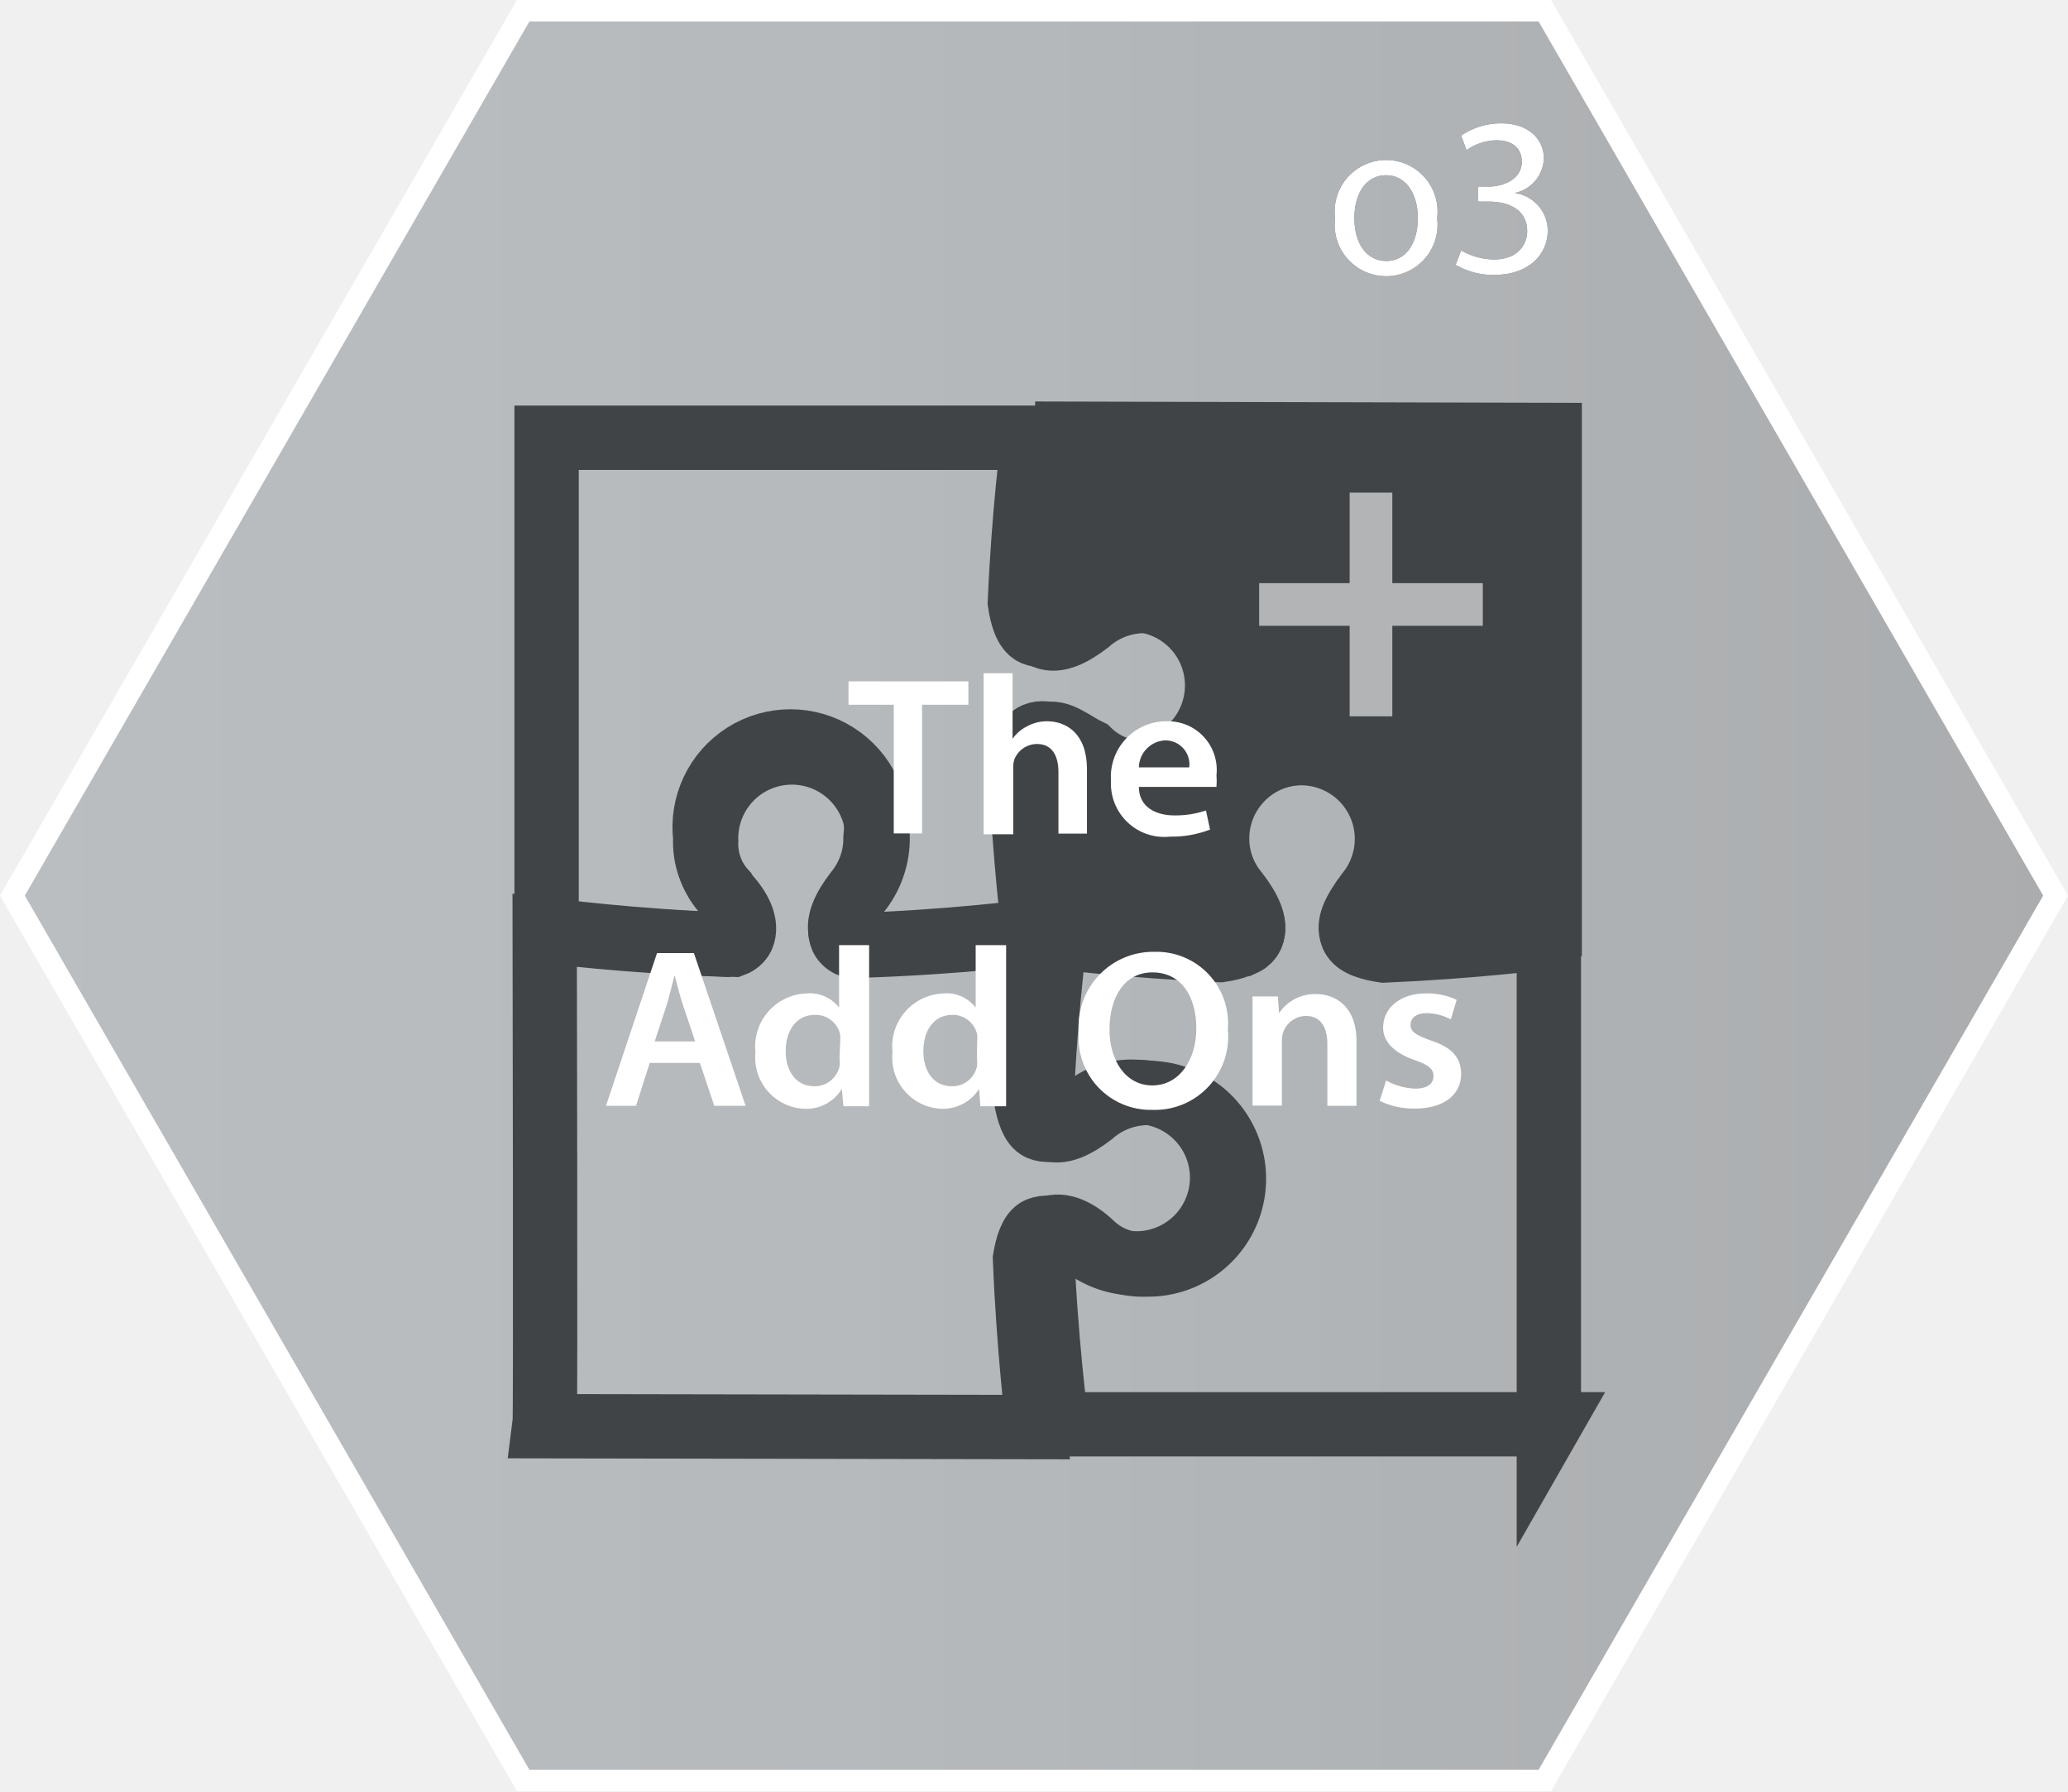
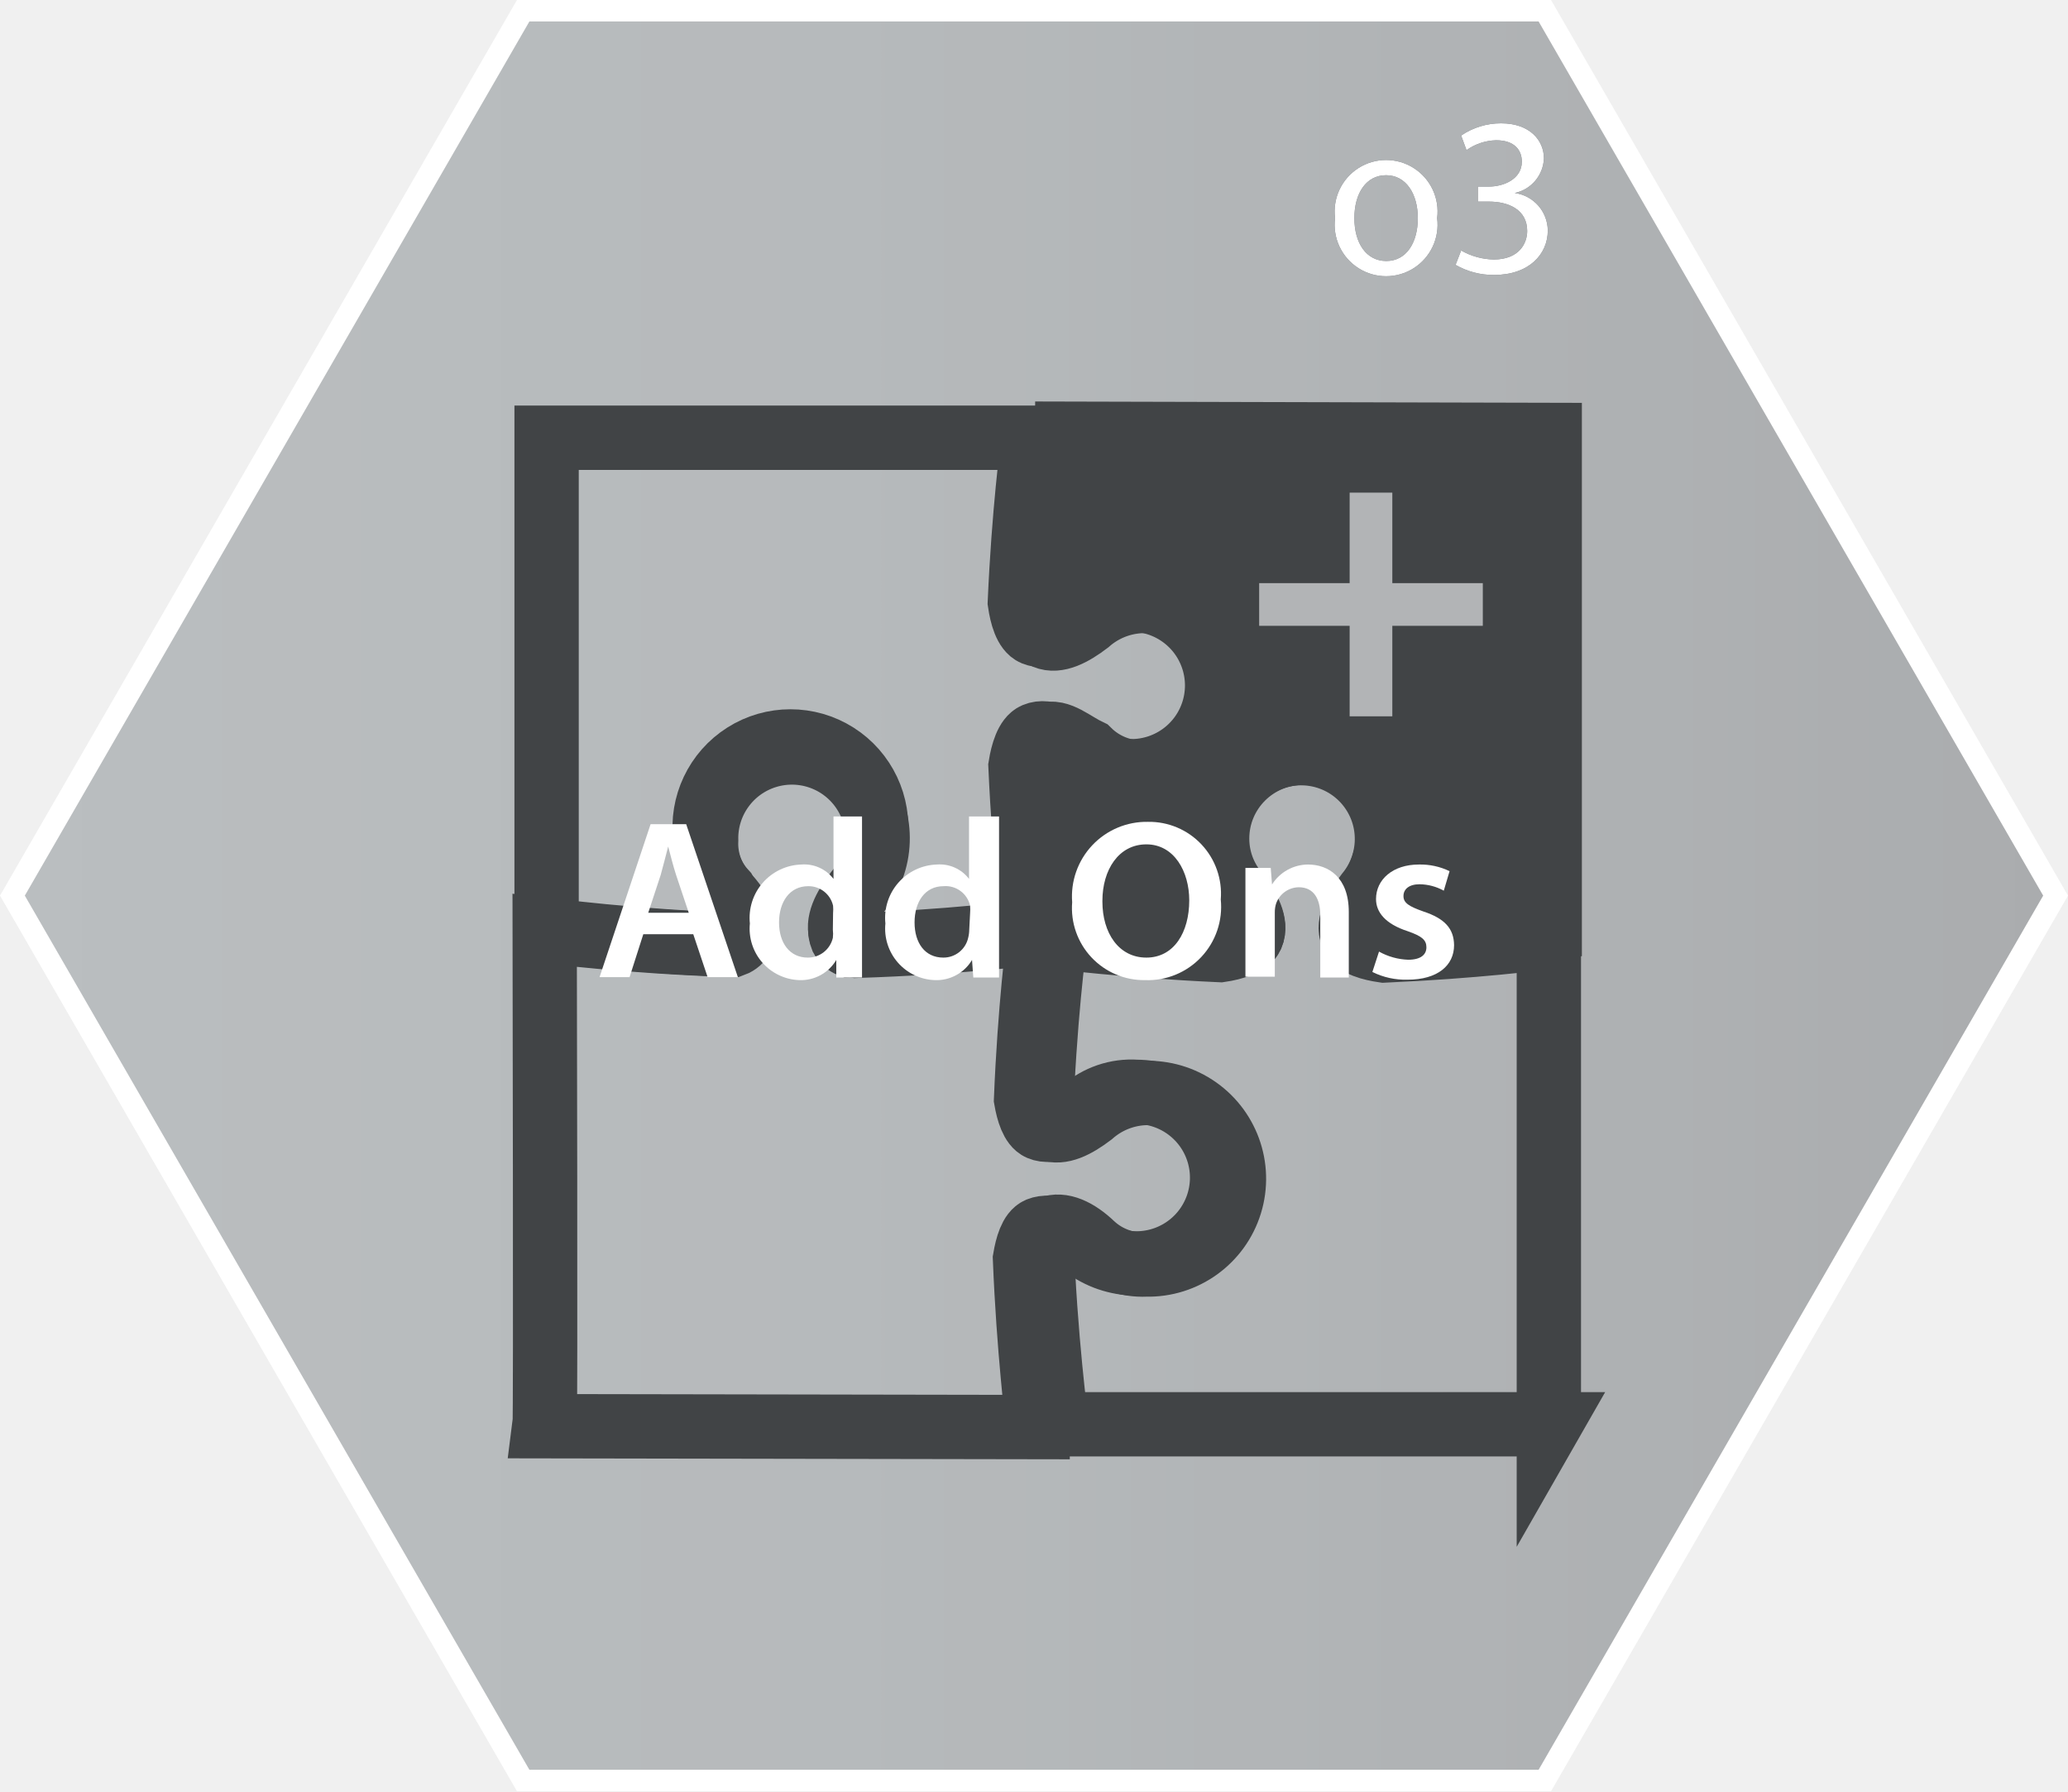
<svg xmlns="http://www.w3.org/2000/svg" viewBox="0 0 96.44 83.52">
  <defs>
    <style>.cls-1,.cls-6{stroke:#fff;}.cls-1,.cls-3,.cls-4,.cls-6{stroke-miterlimit:10;}.cls-1{fill:url(#linear-gradient);}.cls-2{fill:#393e46;}.cls-3{fill:none;}.cls-3,.cls-4{stroke:#4e4e4e;stroke-width:3px;}.cls-4{fill:#4e4e4e;}.cls-5{fill:#efeeee;}.cls-6{fill:#222a31;opacity:0.3;}.cls-7{fill:#fff;}</style>
    <linearGradient id="linear-gradient" x1="0.58" y1="41.76" x2="95.86" y2="41.76" gradientUnits="userSpaceOnUse">
      <stop offset="0" stop-color="#fbfcfc" />
      <stop offset="0.41" stop-color="#f5f6f6" />
      <stop offset="0.96" stop-color="#e5e4e4" />
      <stop offset="1" stop-color="#e4e3e3" />
    </linearGradient>
  </defs>
  <g id="Layer_2" data-name="Layer 2">
    <g id="_05_buttons" data-name="05 buttons">
      <polygon class="cls-1" points="24.4 83.02 0.58 41.76 24.4 0.5 72.04 0.5 95.86 41.76 72.04 83.02 24.4 83.02" />
      <path class="cls-2" d="M62.26,10.17a2.4,2.4,0,1,1,4.76,0,2.4,2.4,0,1,1-4.76,0Zm3.86,0c0-1.13-.55-2-1.48-2s-1.48.84-1.48,2,.55,2,1.49,2S66.12,11.31,66.12,10.17Z" />
      <path class="cls-2" d="M68.14,11.68a3.18,3.18,0,0,0,1.52.42c1.18,0,1.56-.75,1.56-1.33,0-1-.88-1.37-1.78-1.37h-.52V8.7h.52c.68,0,1.53-.35,1.53-1.16,0-.55-.35-1-1.2-1A2.49,2.49,0,0,0,68.39,7l-.25-.68A3.29,3.29,0,0,1,70,5.75c1.35,0,2,.8,2,1.64A1.72,1.72,0,0,1,70.64,9V9a1.78,1.78,0,0,1,1.54,1.75c0,1.1-.87,2.07-2.51,2.07a3.53,3.53,0,0,1-1.79-.47Z" />
      <path class="cls-3" d="M48.39,66.54c0-.36-.42-3.58-.59-7.85.1-.59.28-1.22.64-1.37.57-.23,1.29.13,2,.67h0A4,4,0,1,0,53,50.91a3.4,3.4,0,0,0-2.51.86h0c-.7.67-1.44,1.08-2,.84-.35-.15-.54-.77-.64-1.35.17-4.21.57-7.37.63-7.78-.11,0-3.74.47-8.53.62a1.07,1.07,0,0,1-.7-.49c-.24-.57.13-1.29.67-2h0a3.93,3.93,0,0,0,.91-2.55,4,4,0,1,0-7.94,0,3.42,3.42,0,0,0,.89,2.5h0c.34.7,1.05,1.44.81,2a1.17,1.17,0,0,1-.73.49c-4.59-.16-8.11-.6-8.46-.65,0,.07.05,22.74,0,23.1Z" />
      <path class="cls-4" d="M49.11,20.25h0s-.52,4-.64,9.22a.54.54,0,0,0,.27.23c.57.24,1.29-.14,2-.68h0a4,4,0,1,1,2.55,7,3.51,3.51,0,0,1-2.51-1h0c-.7-.33-1.43-1-2-.75-.11.05-.17.17-.25.28.15,5,.67,8.73.67,8.73v0S53,43.87,58,44a.76.76,0,0,0,.37-.36c.24-.57-.14-1.29-.68-2h0a3.92,3.92,0,0,1-.93-2.54,4,4,0,0,1,4-4,4,4,0,0,1,4,4,5.84,5.84,0,0,1-.85,2.51h0c-.67.7-1.09,1.43-.85,2a.76.76,0,0,0,.38.37c5-.16,8.83-.7,8.83-.7v-23l-24-.06" />
      <path class="cls-3" d="M72.23,66.48V43.68c-.34.06-3.54.46-7.69.64-.62-.09-1.28-.27-1.45-.65-.24-.57.13-1.29.67-2h0a4,4,0,1,0-7.08-2.55,3.36,3.36,0,0,0,.84,2.5h0c.67.7,1.09,1.45.85,2-.16.38-.84.59-1.46.68-4.43-.2-7.68-.62-7.68-.62h0a.84.84,0,0,1,0-.12c-.08.6-.54,4.13-.69,8.69a.79.79,0,0,0,.36.38c.57.24,1.29-.13,2-.67h0a4,4,0,1,1,2.55,7,3.45,3.45,0,0,1-2.51-.92h0c-.7-.67-1.43-1-2-.77a.86.86,0,0,0-.37.42c.15,4.59.7,8.72.7,8.72h23Z" />
      <path class="cls-3" d="M25.49,43.36v0s4.13.55,8.71.69a.78.78,0,0,0,.42-.37c.24-.56-.1-1.3-.77-2h0a3.44,3.44,0,0,1-.92-2.5,4,4,0,1,1,7,2.55h0c-.54.69-.91,1.41-.67,2a.76.76,0,0,0,.39.35c4.56-.15,8.09-.6,8.69-.68h-.13v0s-.42-3.24-.62-7.68c.1-.62.3-1.3.68-1.46.57-.24,1.32.19,2,.85h0a3.39,3.39,0,0,0,2.51.85,4,4,0,1,0-2.56-7.09h0c-.69.54-1.41.91-2,.67-.38-.16-.57-.83-.66-1.45.18-4.15.59-7.35.65-7.68H25.49Z" />
      <rect class="cls-5" x="58.72" y="27.19" width="10.43" height="1.99" />
      <rect class="cls-5" x="62.94" y="22.97" width="1.99" height="10.43" />
    </g>
    <g id="_05_moused_over_buttons" data-name="05 moused over buttons">
      <polygon class="cls-6" points="24.4 83.02 0.58 41.76 24.4 0.5 72.04 0.5 95.86 41.76 72.04 83.02 24.4 83.02" />
      <path class="cls-7" d="M62.26,10.17a2.4,2.4,0,1,1,4.76,0,2.4,2.4,0,1,1-4.76,0Zm3.86,0c0-1.13-.55-2-1.48-2s-1.48.84-1.48,2,.55,2,1.49,2S66.12,11.31,66.12,10.17Z" />
      <path class="cls-7" d="M68.14,11.68a3.18,3.18,0,0,0,1.52.42c1.18,0,1.56-.75,1.56-1.33,0-1-.88-1.37-1.78-1.37h-.52V8.7h.52c.68,0,1.53-.35,1.53-1.16,0-.55-.35-1-1.2-1A2.49,2.49,0,0,0,68.39,7l-.25-.68A3.29,3.29,0,0,1,70,5.75c1.35,0,2,.8,2,1.64A1.72,1.72,0,0,1,70.64,9V9a1.78,1.78,0,0,1,1.54,1.75c0,1.1-.87,2.07-2.51,2.07a3.53,3.53,0,0,1-1.79-.47Z" />
-       <path class="cls-7" d="M41.68,32.86H39.57V31.77h5.59v1.09H43v6H41.68Z" />
-       <path class="cls-7" d="M45.87,31.39h1.35v3.06h0a1.79,1.79,0,0,1,.67-.58,1.92,1.92,0,0,1,.93-.24c.92,0,1.87.58,1.87,2.24v3H49.36V36c0-.74-.28-1.31-1-1.31a1.14,1.14,0,0,0-1.06.73,1.23,1.23,0,0,0-.05.39V38.9H45.87Z" />
-       <path class="cls-7" d="M53.11,36.69c0,.93.78,1.33,1.65,1.33a4.42,4.42,0,0,0,1.48-.23l.19.89a4.92,4.92,0,0,1-1.86.33,2.49,2.49,0,0,1-2.76-2.61,2.59,2.59,0,0,1,2.62-2.77,2.27,2.27,0,0,1,2.3,2.51,3.45,3.45,0,0,1,0,.55Zm2.35-.91a1.12,1.12,0,0,0-1.11-1.26,1.29,1.29,0,0,0-1.24,1.26Z" />
-       <path class="cls-7" d="M30.3,49.56l-.64,2h-1.4l2.38-7.12h1.72l2.41,7.12H33.31l-.67-2Zm2.12-1-.59-1.76c-.14-.43-.26-.92-.37-1.33h0c-.11.41-.23.91-.35,1.33l-.58,1.76Z" />
-       <path class="cls-7" d="M40.53,44.07v6.06c0,.53,0,1.1,0,1.45h-1.2l-.07-.81h0a1.93,1.93,0,0,1-1.73.93,2.39,2.39,0,0,1-2.3-2.63,2.48,2.48,0,0,1,2.4-2.75,1.72,1.72,0,0,1,1.5.66h0V44.07Zm-1.35,4.51a2.07,2.07,0,0,0,0-.35A1.17,1.17,0,0,0,38,47.32c-.87,0-1.36.74-1.36,1.69s.49,1.64,1.34,1.64a1.19,1.19,0,0,0,1.17-.92,1.48,1.48,0,0,0,0-.38Z" />
-       <path class="cls-7" d="M46.92,44.07v6.06c0,.53,0,1.1,0,1.45h-1.2l-.06-.81h0a2,2,0,0,1-1.74.93,2.39,2.39,0,0,1-2.3-2.63A2.48,2.48,0,0,1,44,46.32a1.72,1.72,0,0,1,1.5.66h0V44.07Zm-1.35,4.51a2.09,2.09,0,0,0,0-.35,1.17,1.17,0,0,0-1.16-.91c-.87,0-1.35.74-1.35,1.69s.48,1.64,1.34,1.64a1.18,1.18,0,0,0,1.16-.92,1.46,1.46,0,0,0,0-.38Z" />
-       <path class="cls-7" d="M57.26,48a3.42,3.42,0,0,1-3.53,3.75,3.36,3.36,0,0,1-3.42-3.63,3.48,3.48,0,0,1,3.53-3.74A3.34,3.34,0,0,1,57.26,48ZM51.74,48c0,1.46.76,2.61,2,2.61s2.05-1.17,2.05-2.66-.7-2.61-2.05-2.61S51.74,46.57,51.74,48Z" />
-       <path class="cls-7" d="M58.41,48c0-.6,0-1.09,0-1.54h1.18l.06.78h0a2,2,0,0,1,1.71-.89c.93,0,1.9.58,1.9,2.21v3H61.9V48.67c0-.74-.29-1.3-1-1.3a1.14,1.14,0,0,0-1.06.76,1.33,1.33,0,0,0-.06.42v3H58.41Z" />
-       <path class="cls-7" d="M64.64,50.38a3,3,0,0,0,1.36.38c.59,0,.85-.25.85-.58s-.21-.52-.87-.75c-1-.34-1.48-.89-1.48-1.51,0-.91.78-1.6,2-1.6a3.14,3.14,0,0,1,1.43.3l-.27.91a2.53,2.53,0,0,0-1.13-.29c-.49,0-.75.23-.75.55s.25.47.93.72c1,.32,1.42.8,1.43,1.56,0,.94-.76,1.62-2.17,1.62a3.61,3.61,0,0,1-1.63-.36Z" />
+       <path class="cls-7" d="M30,43.56l-.64,2h-1.4l2.38-7.13H32l2.41,7.13H33l-.67-2Zm2.12-1-.59-1.76c-.14-.43-.26-.92-.37-1.33h0c-.11.41-.23.91-.35,1.33l-.58,1.76Z" />
+       <path class="cls-7" d="M40.2,38.07v6.06c0,.53,0,1.1,0,1.45h-1.2L39,44.76h0a1.92,1.92,0,0,1-1.73.94,2.4,2.4,0,0,1-2.3-2.64,2.49,2.49,0,0,1,2.4-2.75,1.72,1.72,0,0,1,1.5.67h0V38.07Zm-1.35,4.51a2,2,0,0,0,0-.35,1.17,1.17,0,0,0-1.16-.91c-.87,0-1.36.74-1.36,1.69s.49,1.64,1.34,1.64a1.19,1.19,0,0,0,1.17-.92,1.58,1.58,0,0,0,0-.38Z" />
+       <path class="cls-7" d="M46.59,38.07v6.06c0,.53,0,1.1,0,1.45h-1.2l-.06-.82h0a1.93,1.93,0,0,1-1.74.94,2.4,2.4,0,0,1-2.3-2.64,2.49,2.49,0,0,1,2.4-2.75,1.72,1.72,0,0,1,1.5.67h0V38.07Zm-1.35,4.51a2,2,0,0,0,0-.35A1.17,1.17,0,0,0,44,41.32c-.87,0-1.35.74-1.35,1.69s.48,1.64,1.34,1.64a1.18,1.18,0,0,0,1.16-.92,1.58,1.58,0,0,0,.05-.38Z" />
+       <path class="cls-7" d="M56.93,41.94A3.42,3.42,0,0,1,53.4,45.7,3.36,3.36,0,0,1,50,42.07a3.48,3.48,0,0,1,3.53-3.75A3.35,3.35,0,0,1,56.93,41.94Zm-5.52.1c0,1.46.76,2.61,2.05,2.61s2-1.18,2-2.67c0-1.34-.7-2.61-2-2.61S51.41,40.57,51.41,42Z" />
+       <path class="cls-7" d="M58.08,42c0-.59,0-1.09,0-1.53h1.18l.06.77h0A2,2,0,0,1,61,40.31c.93,0,1.9.58,1.9,2.21v3.06H61.57V42.67c0-.74-.29-1.3-1-1.3a1.14,1.14,0,0,0-1.06.76,1.31,1.31,0,0,0-.06.41v3H58.08Z" />
+       <path class="cls-7" d="M64.31,44.37a3,3,0,0,0,1.36.38c.59,0,.85-.24.85-.58s-.21-.52-.87-.75c-1.05-.34-1.48-.89-1.48-1.5,0-.91.78-1.61,2-1.61a3.13,3.13,0,0,1,1.43.31l-.27.91a2.39,2.39,0,0,0-1.13-.3c-.49,0-.75.23-.75.55s.25.48.93.72c1,.33,1.42.8,1.43,1.57,0,.94-.76,1.61-2.17,1.61A3.48,3.48,0,0,1,64,45.32Z" />
    </g>
  </g>
</svg>
